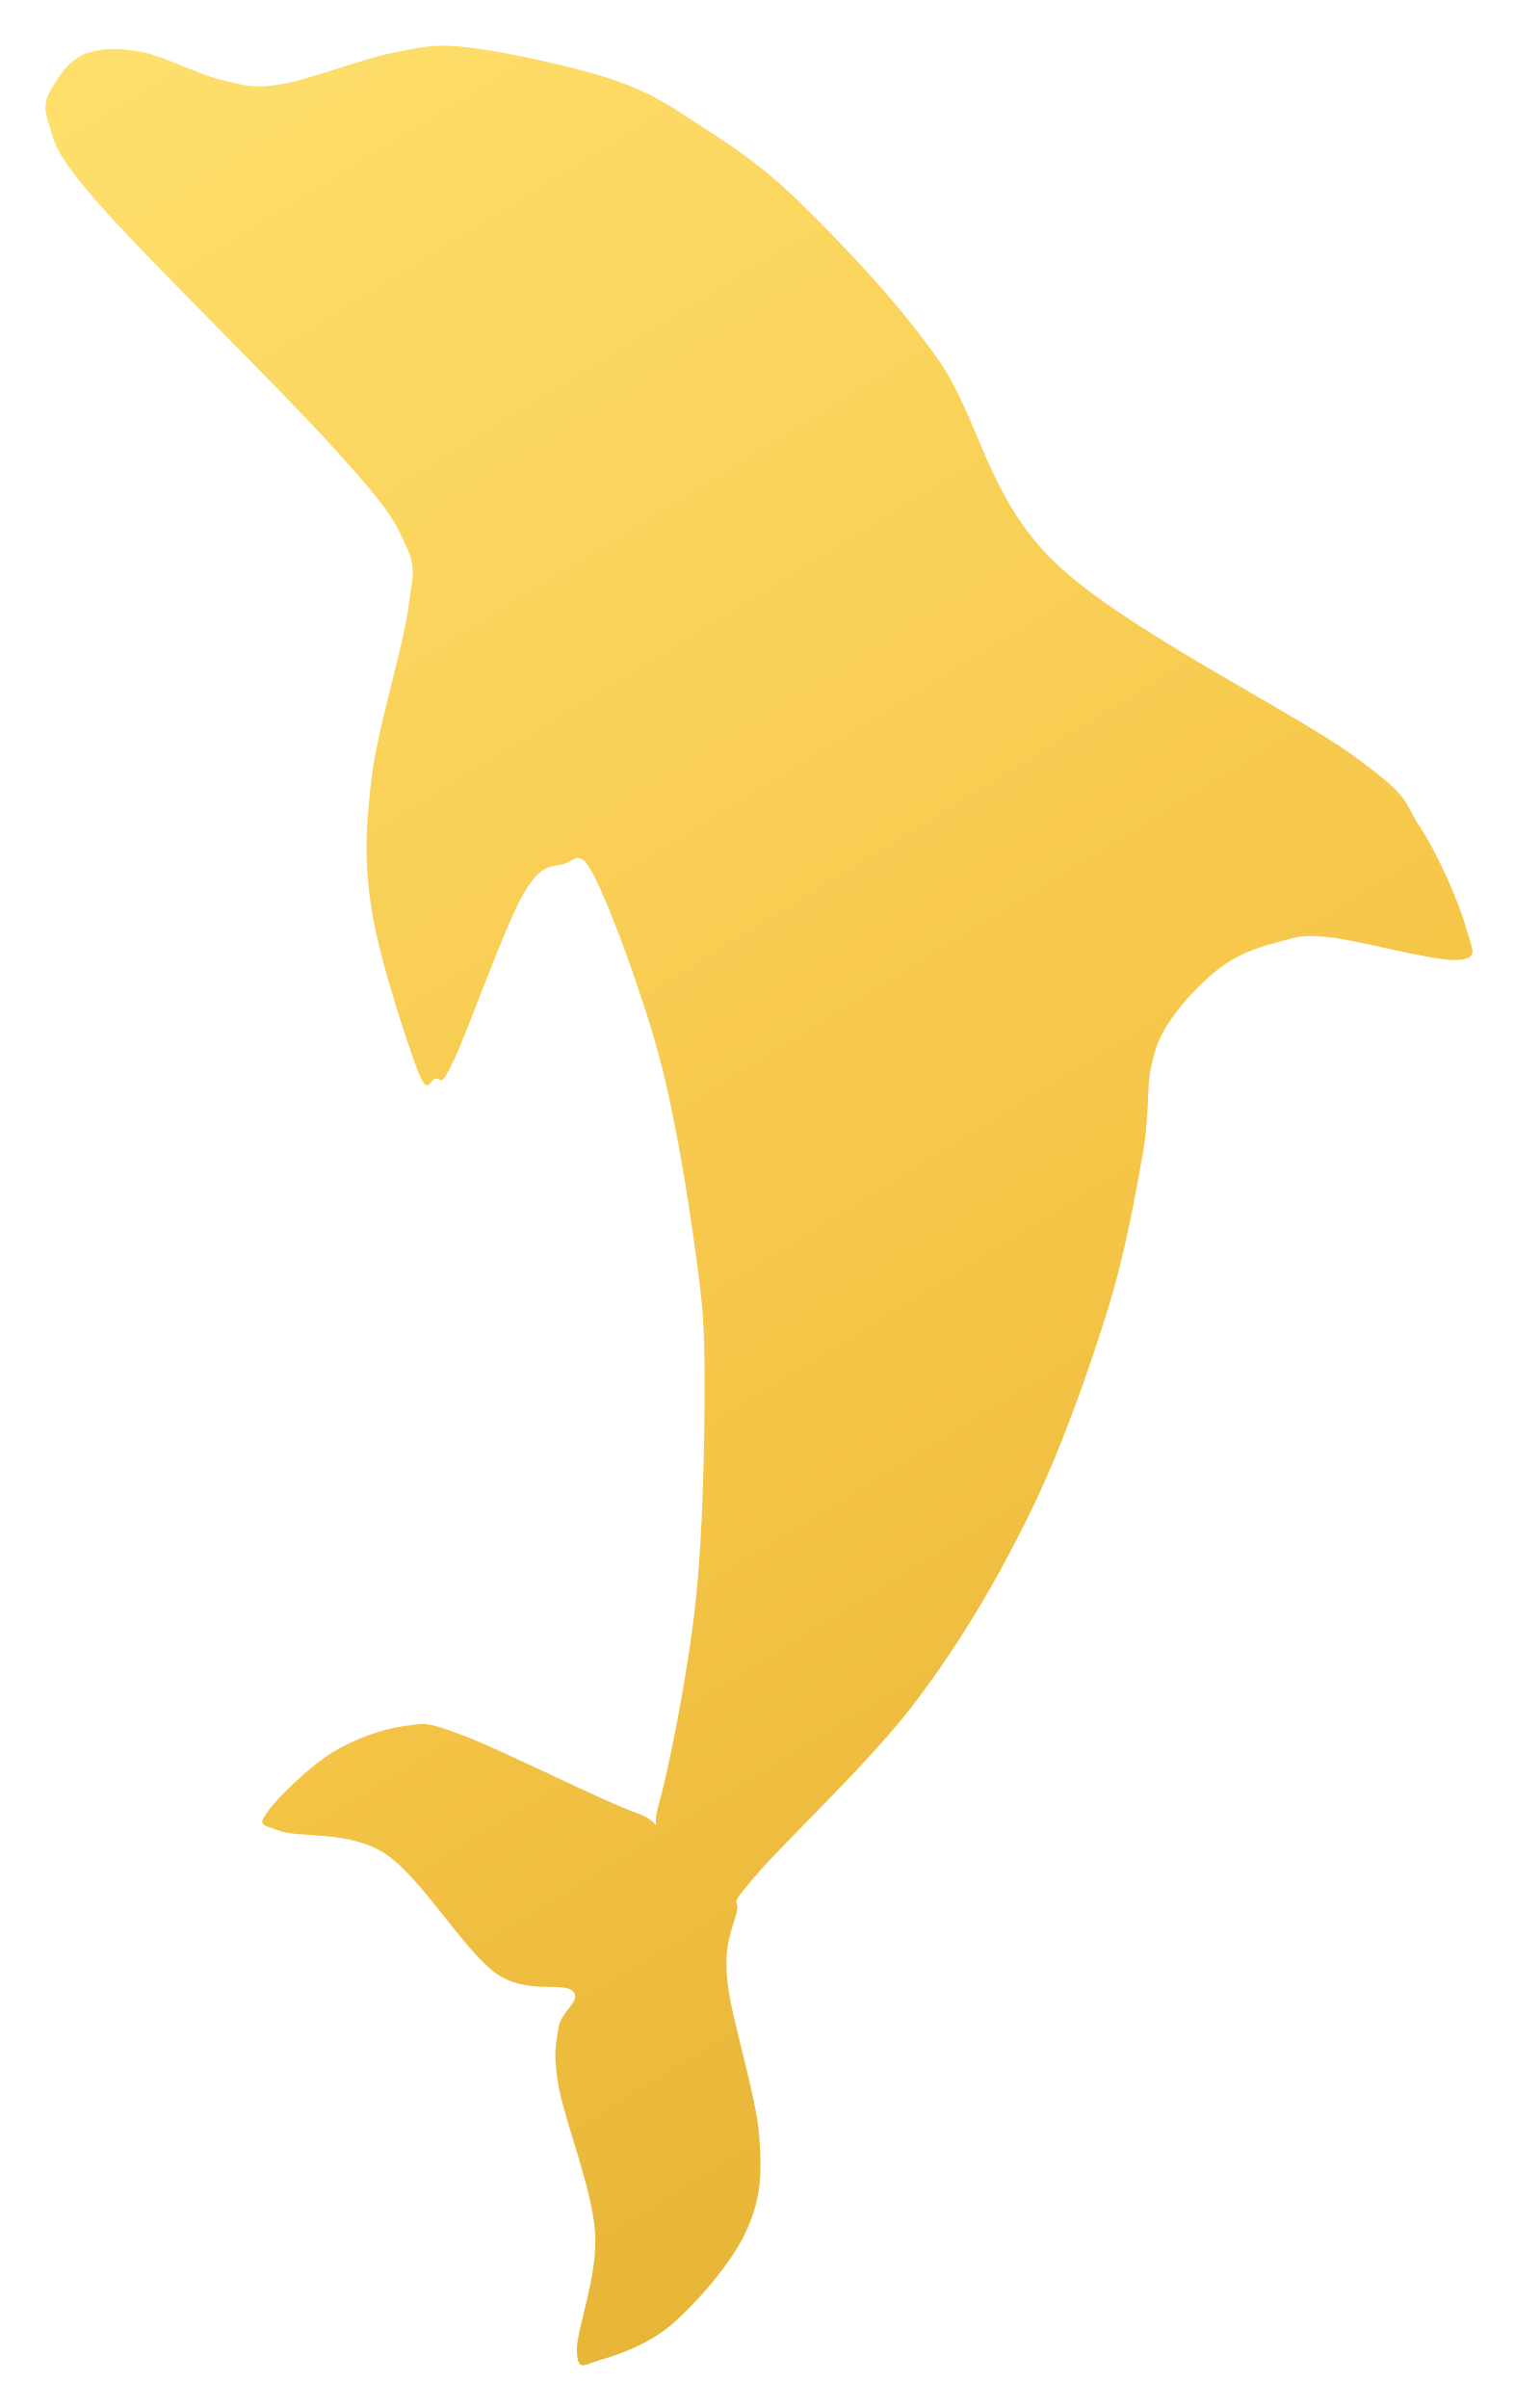
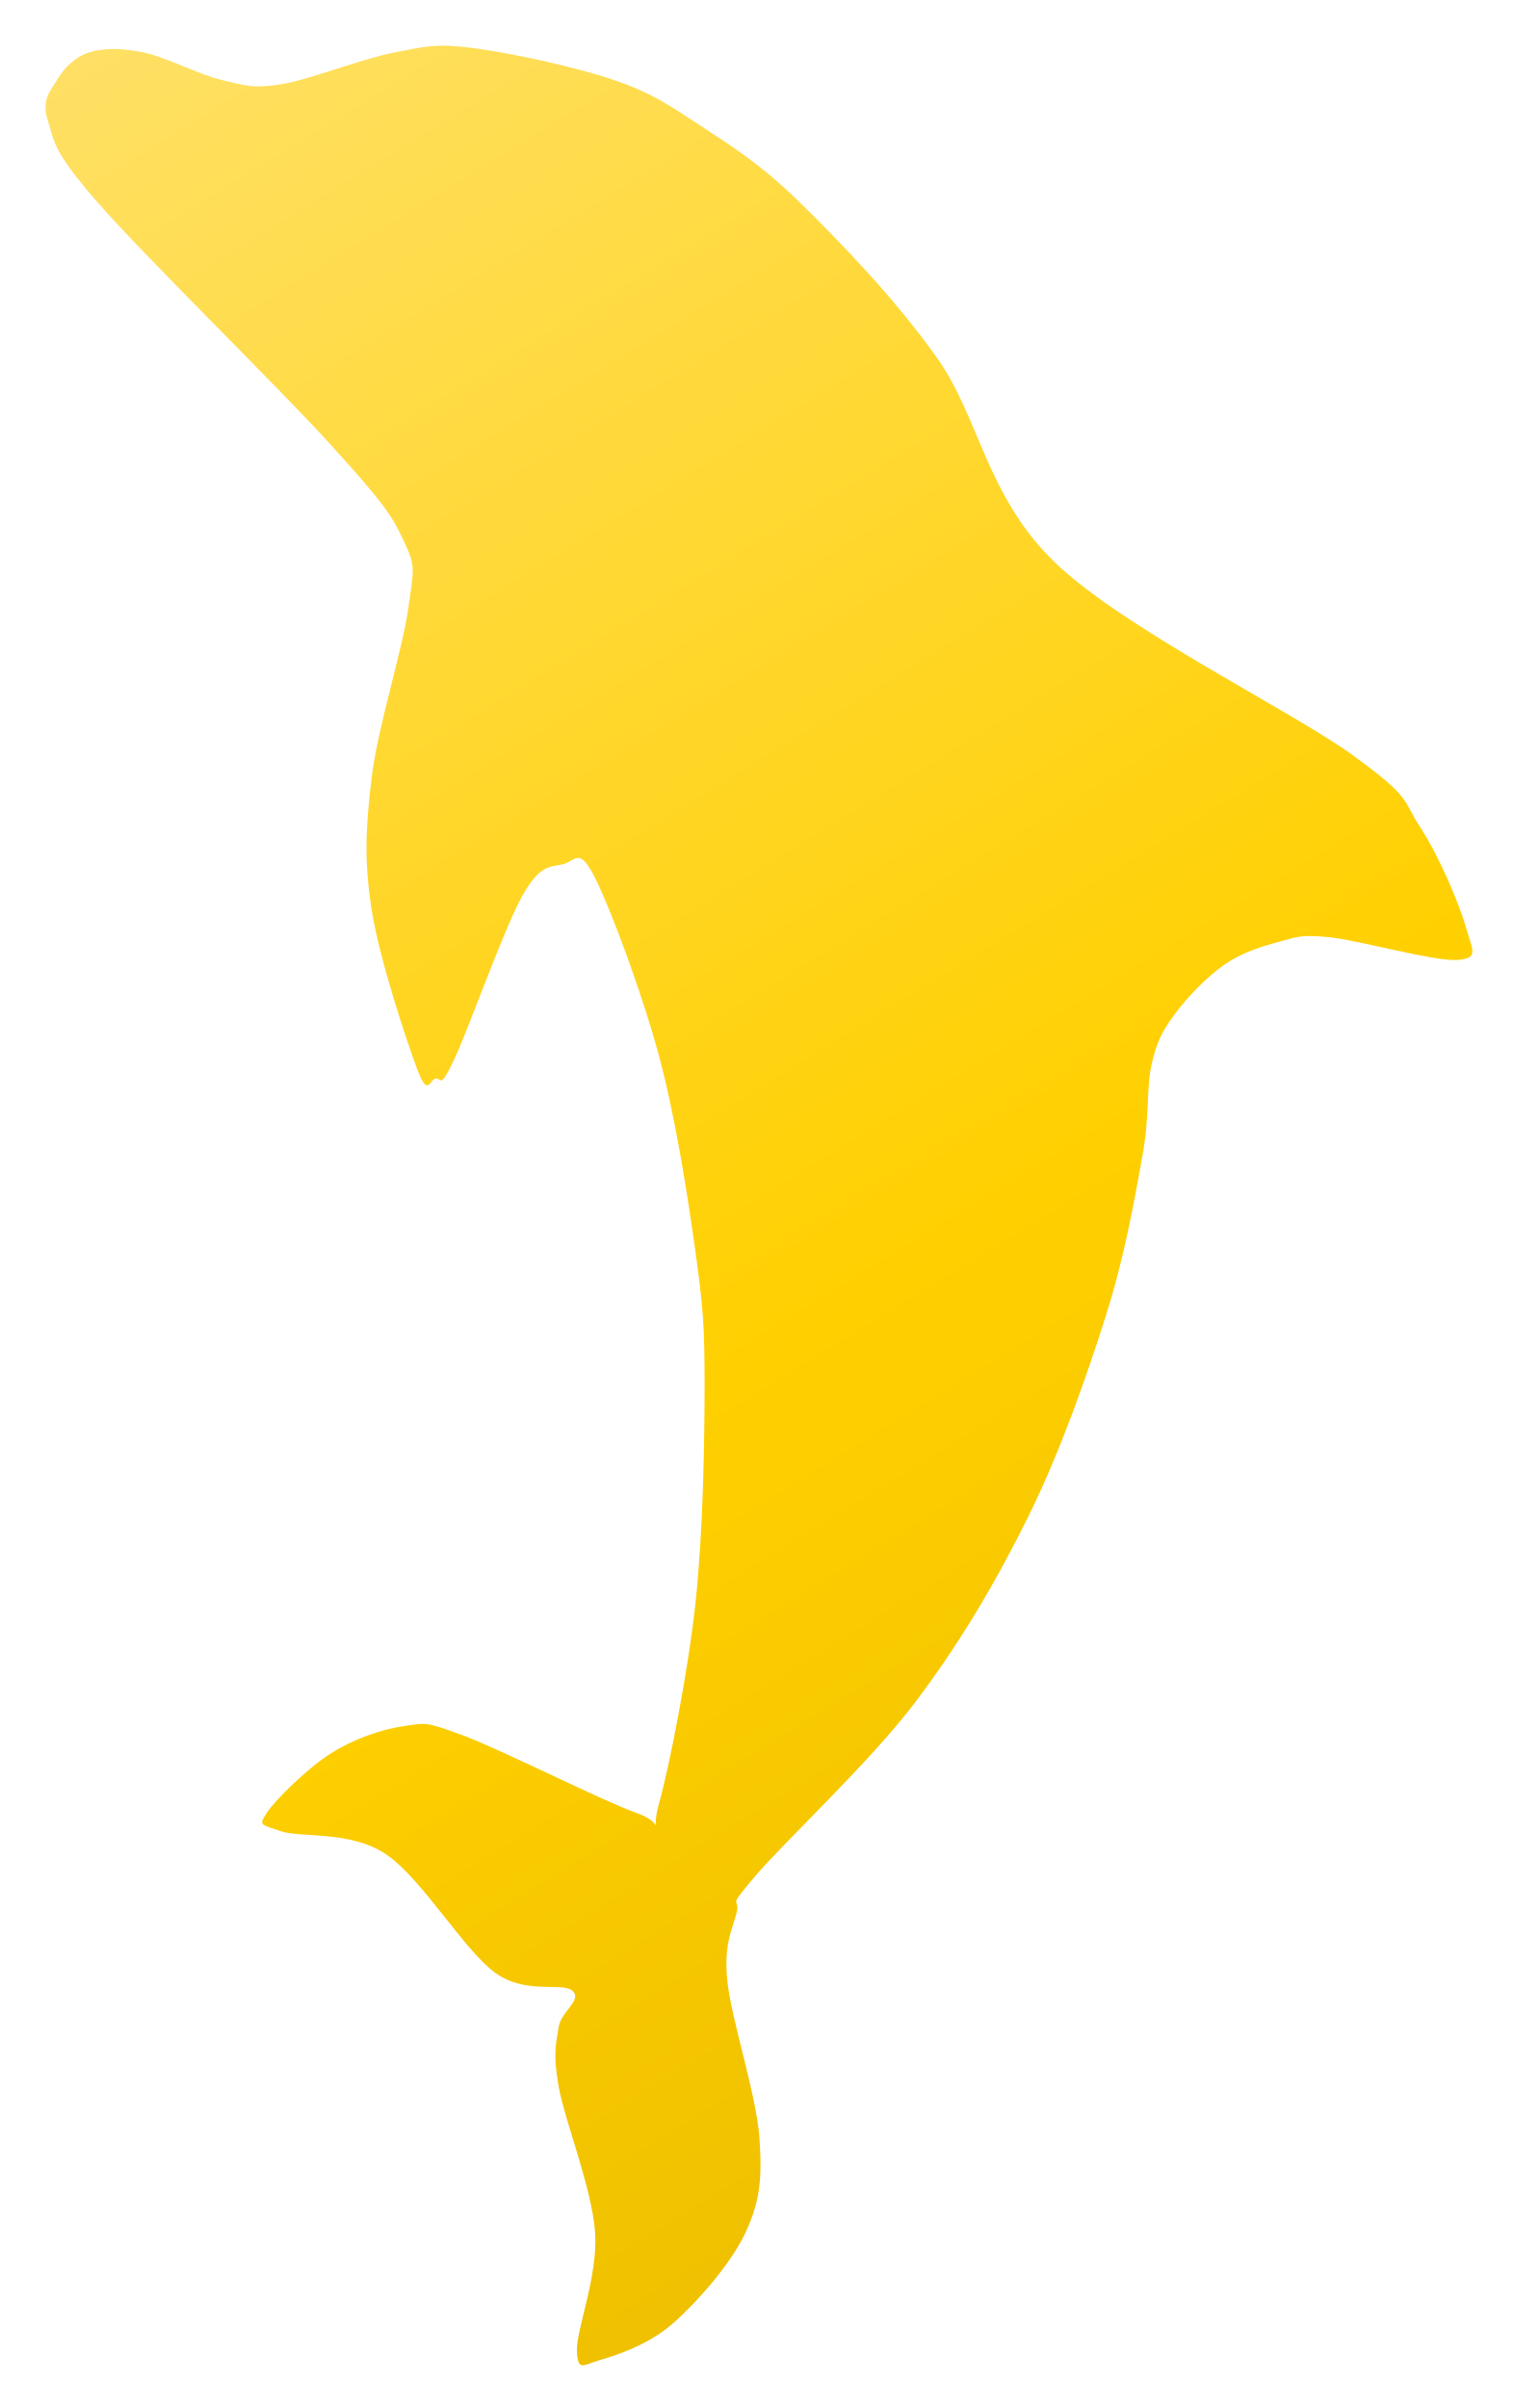
<svg xmlns="http://www.w3.org/2000/svg" viewBox="7.14 37.43 189.71 301.71">
  <defs>
    <linearGradient id="armusGoldGrad" gradientUnits="userSpaceOnUse" x1="13.1" y1="43.4" x2="190.9" y2="333.1">
-       <stop offset="0%" stop-color="#fee06d" />
-       <stop offset="55%" stop-color="#f6c649" />
-       <stop offset="100%" stop-color="#dfac2e" />
+       <stop offset="0%" stop-color="#ffe066" />
+       <stop offset="55%" stop-color="#ffd000" />
+       <stop offset="100%" stop-color="#e6b800" />
    </linearGradient>
  </defs>
  <path d="M 66.29 43.43 C 61.72 42.86, 60.57 43.24, 56.57 44.00 C 52.57 44.76, 45.91 47.43, 42.29 48.00 C 38.67 48.57, 37.72 48.10, 34.86 47.43 C 32.00 46.76, 27.90 44.57, 25.14 44.00 C 22.38 43.43, 20.10 43.43, 18.29 44.00 C 16.48 44.57, 15.15 46.00, 14.29 47.43 C 13.43 48.86, 12.28 50.00, 13.14 52.57 C 14.00 55.14, 13.53 56.10, 19.43 62.86 C 25.34 69.62, 42.19 86.09, 48.57 93.14 C 54.95 100.19, 56.09 101.71, 57.71 105.14 C 59.33 108.57, 58.96 108.76, 58.29 113.71 C 57.62 118.66, 54.47 128.57, 53.71 134.86 C 52.95 141.15, 52.76 145.34, 53.71 151.43 C 54.66 157.53, 58.10 167.91, 59.43 171.43 C 60.76 174.95, 60.95 172.76, 61.71 172.57 C 62.47 172.38, 62.19 174.10, 64.00 170.29 C 65.81 166.48, 70.28 153.81, 72.57 149.71 C 74.85 145.61, 76.19 146.09, 77.71 145.71 C 79.23 145.33, 79.71 143.43, 81.71 147.43 C 83.71 151.43, 87.61 161.90, 89.71 169.71 C 91.81 177.52, 93.34 187.43, 94.29 194.29 C 95.24 201.15, 95.43 203.53, 95.43 210.86 C 95.43 218.19, 95.24 229.53, 94.29 238.29 C 93.34 247.05, 90.95 259.05, 89.71 263.43 C 88.47 267.81, 90.95 266.00, 86.86 264.57 C 82.77 263.14, 70.00 256.67, 65.14 254.86 C 60.28 253.05, 60.47 253.33, 57.71 253.71 C 54.95 254.09, 51.43 255.33, 48.57 257.14 C 45.71 258.95, 41.62 262.95, 40.57 264.57 C 39.52 266.19, 39.81 266.00, 42.29 266.86 C 44.77 267.72, 50.96 266.76, 55.43 269.71 C 59.91 272.66, 65.23 281.71, 69.14 284.57 C 73.04 287.43, 77.53 285.72, 78.86 286.86 C 80.19 288.00, 77.43 289.43, 77.14 291.43 C 76.85 293.43, 76.38 294.58, 77.14 298.86 C 77.90 303.14, 81.33 311.62, 81.71 317.14 C 82.09 322.66, 79.33 329.33, 79.43 332.00 C 79.53 334.67, 80.29 333.71, 82.29 333.14 C 84.29 332.57, 88.38 331.24, 91.43 328.57 C 94.48 325.90, 98.76 321.04, 100.57 317.14 C 102.38 313.24, 102.67 310.38, 102.29 305.14 C 101.91 299.90, 98.77 290.38, 98.29 285.71 C 97.81 281.04, 98.86 279.33, 99.43 277.14 C 100.00 274.95, 98.00 276.95, 101.71 272.57 C 105.42 268.19, 115.99 258.38, 121.71 250.86 C 127.42 243.34, 132.00 235.53, 136.00 227.43 C 140.00 219.34, 143.33 209.81, 145.71 202.29 C 148.09 194.77, 149.34 187.53, 150.29 182.29 C 151.24 177.05, 150.76 173.81, 151.43 170.86 C 152.10 167.91, 152.77 166.66, 154.29 164.57 C 155.81 162.47, 158.38 159.81, 160.57 158.29 C 162.76 156.77, 165.24 156.00, 167.43 155.43 C 169.62 154.86, 170.00 154.48, 173.71 154.86 C 177.42 155.24, 186.85 157.90, 189.71 157.71 C 192.57 157.52, 191.62 156.47, 190.86 153.71 C 190.10 150.95, 187.52 144.76, 185.14 141.14 C 182.76 137.52, 184.19 137.52, 176.57 132.00 C 168.95 126.48, 148.10 116.28, 139.43 108.00 C 130.76 99.72, 129.90 89.81, 124.57 82.29 C 119.24 74.77, 112.38 67.72, 107.43 62.86 C 102.48 58.00, 98.77 55.71, 94.86 53.14 C 90.95 50.57, 88.76 49.05, 84.00 47.43 C 79.24 45.81, 70.86 44.00, 66.29 43.43 Z" fill="url(#armusGoldGrad)" />
</svg>
